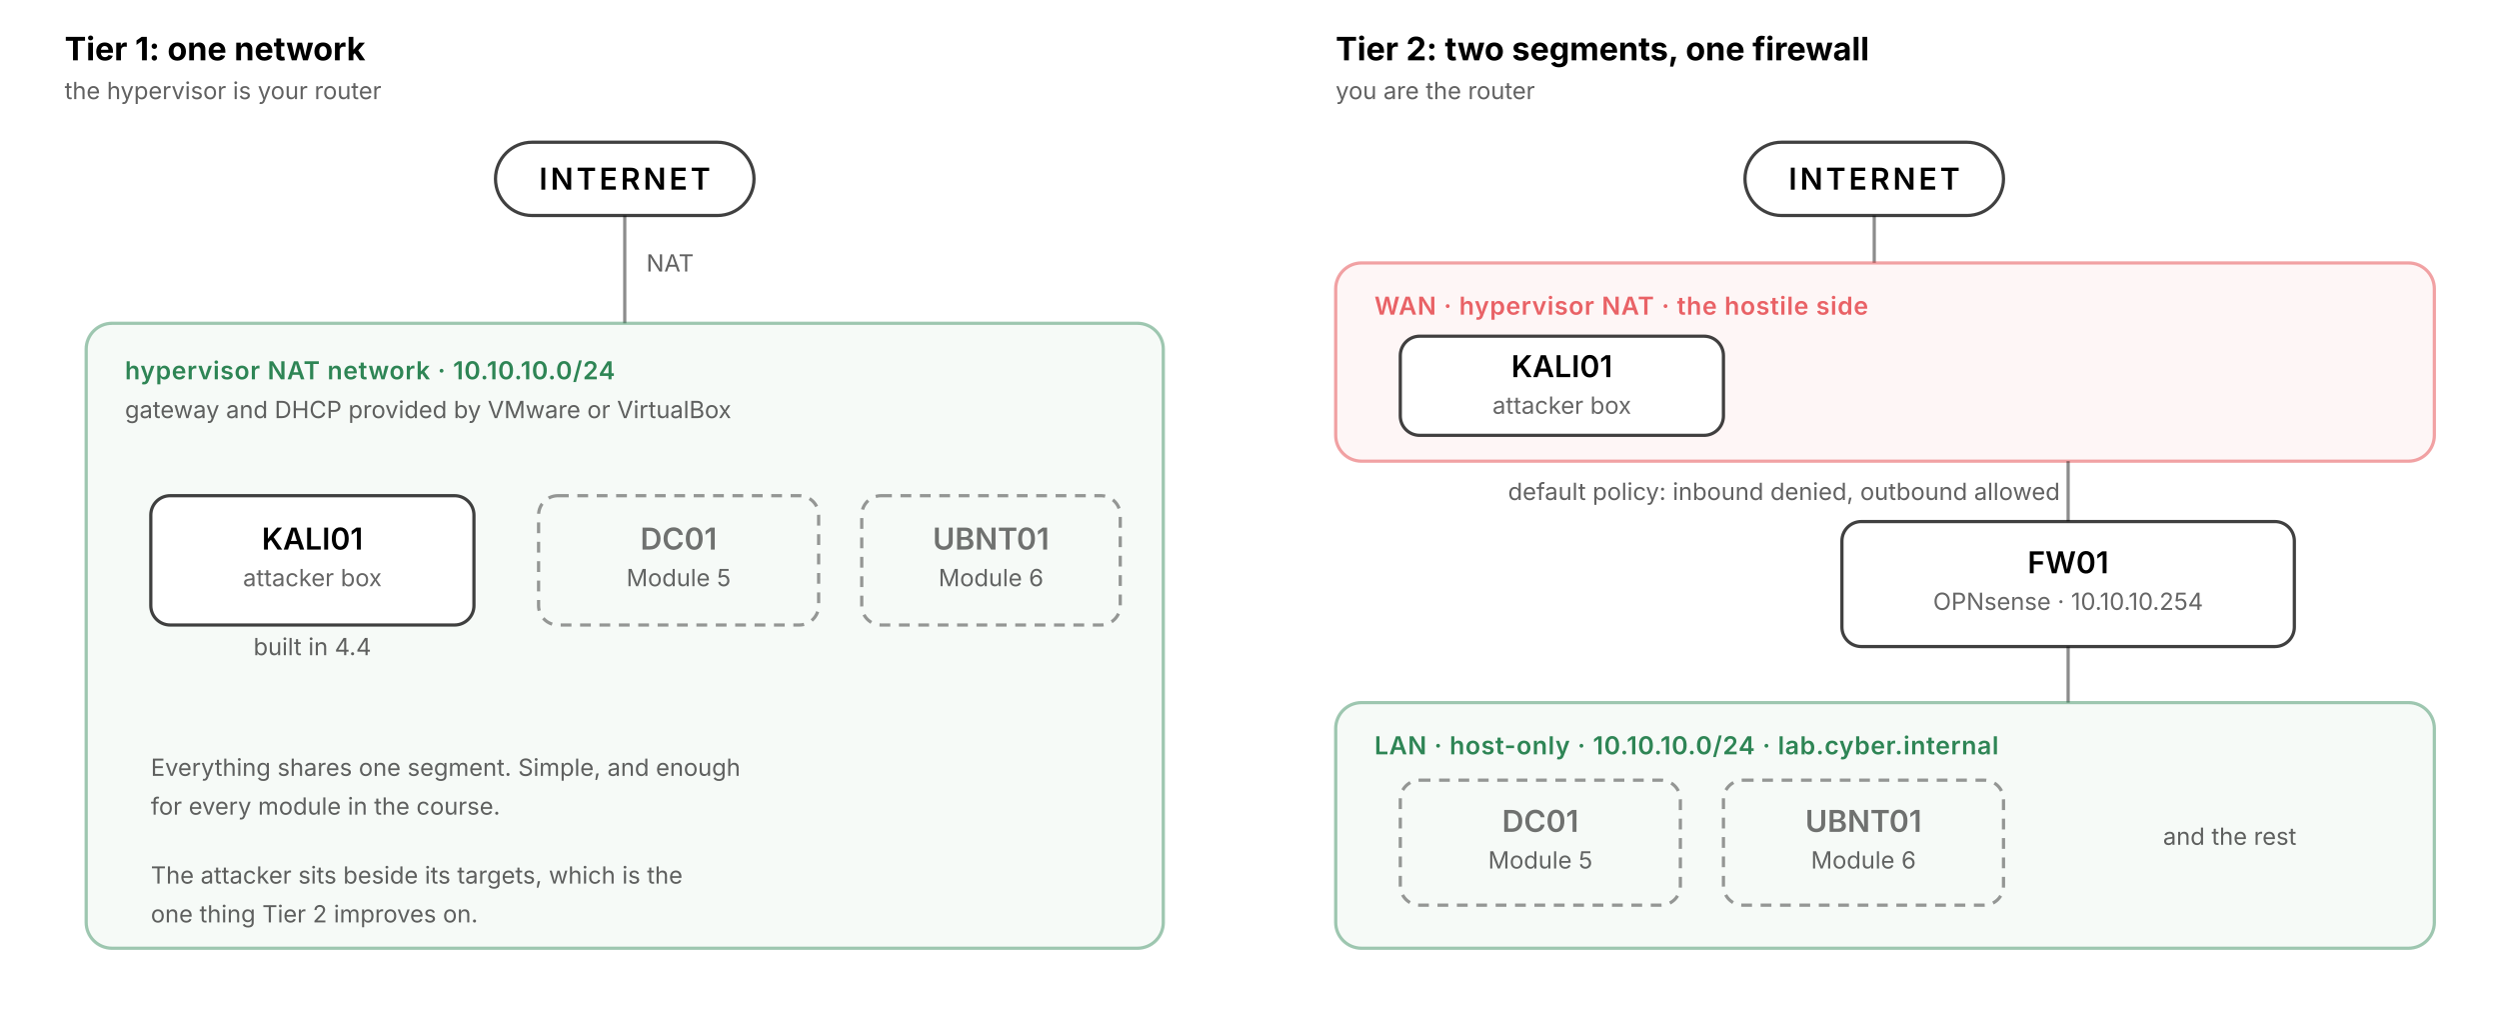
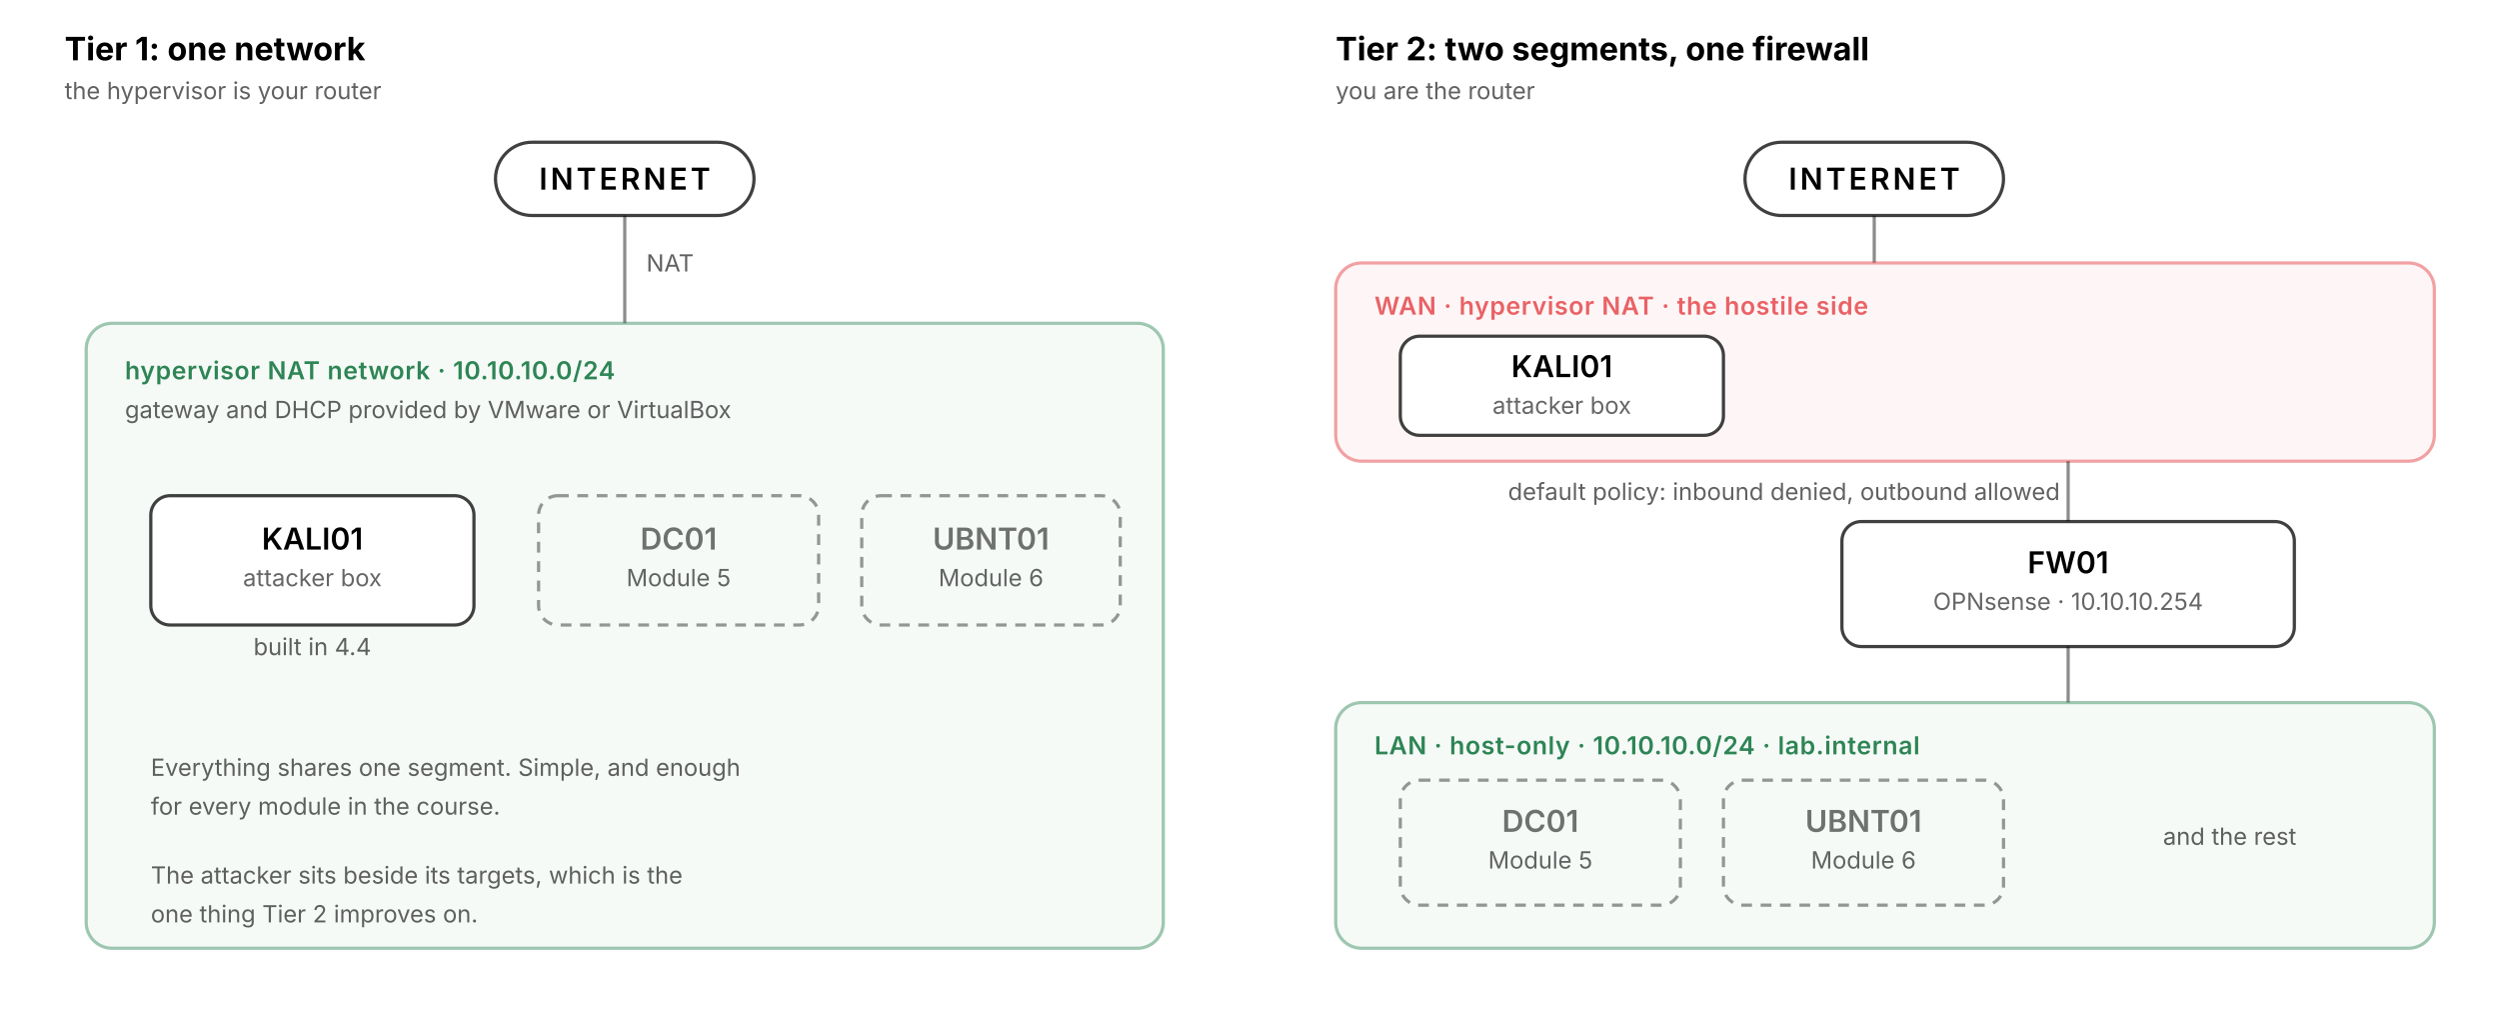
<svg xmlns="http://www.w3.org/2000/svg" viewBox="0 0 1160 470" font-family="system-ui, -apple-system, 'Segoe UI', sans-serif">
  <defs>
    <style>
      .box { fill: var(--ifm-background-surface-color, #ffffff); stroke: currentColor; stroke-opacity: 0.75; stroke-width: 1.5; }
      .later { fill: none; stroke: currentColor; stroke-opacity: 0.4; stroke-width: 1.5; stroke-dasharray: 5 4; }
      .name { fill: currentColor; font-size: 14px; font-weight: 600; text-anchor: middle; }
      .role { fill: currentColor; fill-opacity: 0.6; font-size: 11px; text-anchor: middle; }
      .wire { stroke: currentColor; stroke-opacity: 0.45; stroke-width: 1.5; fill: none; }
      .zonelabel { font-size: 11.5px; font-weight: 600; letter-spacing: 0.3px; }
      .panel { font-size: 15px; font-weight: 700; fill: currentColor; }
      .note { fill: currentColor; fill-opacity: 0.62; font-size: 11px; }
    </style>
  </defs>
  <text x="30" y="28" class="panel">Tier 1: one network</text>
  <text x="30" y="46" class="note">the hypervisor is your router</text>
  <rect x="230" y="66" width="120" height="34" rx="17" class="box" />
  <text x="290" y="88" class="name" font-size="11" letter-spacing="1.4">INTERNET</text>
  <line x1="290" y1="100" x2="290" y2="150" class="wire" />
  <text x="300" y="126" class="note">NAT</text>
  <rect x="40" y="150" width="500" height="290" rx="12" fill="var(--ifm-color-primary, #2e8555)" fill-opacity="0.045" stroke="var(--ifm-color-primary, #2e8555)" stroke-opacity="0.45" stroke-width="1.5" />
  <text x="58" y="176" fill="var(--ifm-color-primary, #2e8555)" class="zonelabel">
    hypervisor NAT network · 10.10.10.0/24
  </text>
  <text x="58" y="194" class="note">gateway and DHCP provided by VMware or VirtualBox</text>
  <rect x="70" y="230" width="150" height="60" rx="9" class="box" stroke="#e5484d" stroke-opacity="0.8" />
  <text x="145" y="255" class="name">KALI01</text>
  <text x="145" y="272" class="role">attacker box</text>
  <text x="145" y="304" class="note" text-anchor="middle">built in 4.4</text>
  <rect x="250" y="230" width="130" height="60" rx="9" class="later" />
  <text x="315" y="255" class="name" fill-opacity="0.55">DC01</text>
  <text x="315" y="272" class="role">Module 5</text>
  <rect x="400" y="230" width="120" height="60" rx="9" class="later" />
  <text x="460" y="255" class="name" fill-opacity="0.55">UBNT01</text>
  <text x="460" y="272" class="role">Module 6</text>
  <text x="70" y="360" class="note">Everything shares one segment. Simple, and enough</text>
  <text x="70" y="378" class="note">for every module in the course.</text>
  <text x="70" y="410" class="note">The attacker sits beside its targets, which is the</text>
  <text x="70" y="428" class="note">one thing Tier 2 improves on.</text>
  <text x="620" y="28" class="panel">Tier 2: two segments, one firewall</text>
  <text x="620" y="46" class="note">you are the router</text>
  <rect x="810" y="66" width="120" height="34" rx="17" class="box" />
  <text x="870" y="88" class="name" font-size="11" letter-spacing="1.4">INTERNET</text>
  <line x1="870" y1="100" x2="870" y2="122" class="wire" />
  <rect x="620" y="122" width="510" height="92" rx="12" fill="#e5484d" fill-opacity="0.05" stroke="#e5484d" stroke-opacity="0.5" stroke-width="1.5" />
  <text x="638" y="146" fill="#e5484d" fill-opacity="0.85" class="zonelabel">
    WAN · hypervisor NAT · the hostile side
  </text>
  <rect x="650" y="156" width="150" height="46" rx="9" class="box" stroke="#e5484d" stroke-opacity="0.8" />
  <text x="725" y="175" class="name">KALI01</text>
  <text x="725" y="192" class="role">attacker box</text>
  <line x1="960" y1="214" x2="960" y2="242" class="wire" />
  <rect x="855" y="242" width="210" height="58" rx="9" class="box" />
  <text x="960" y="266" class="name">FW01</text>
  <text x="960" y="283" class="role">OPNsense · 10.10.10.254</text>
  <line x1="960" y1="300" x2="960" y2="326" class="wire" />
  <text x="700" y="232" class="note">default policy: inbound denied, outbound allowed</text>
  <rect x="620" y="326" width="510" height="114" rx="12" fill="var(--ifm-color-primary, #2e8555)" fill-opacity="0.045" stroke="var(--ifm-color-primary, #2e8555)" stroke-opacity="0.45" stroke-width="1.5" />
  <text x="638" y="350" fill="var(--ifm-color-primary, #2e8555)" class="zonelabel">
-     LAN · host-only · 10.10.10.0/24 · lab.cyber.internal
+     LAN · host-only · 10.10.10.0/24 · lab.internal
  </text>
  <rect x="650" y="362" width="130" height="58" rx="9" class="later" />
  <text x="715" y="386" class="name" fill-opacity="0.55">DC01</text>
  <text x="715" y="403" class="role">Module 5</text>
  <rect x="800" y="362" width="130" height="58" rx="9" class="later" />
  <text x="865" y="386" class="name" fill-opacity="0.55">UBNT01</text>
  <text x="865" y="403" class="role">Module 6</text>
  <text x="1035" y="392" class="note" text-anchor="middle">and the rest</text>
</svg>
